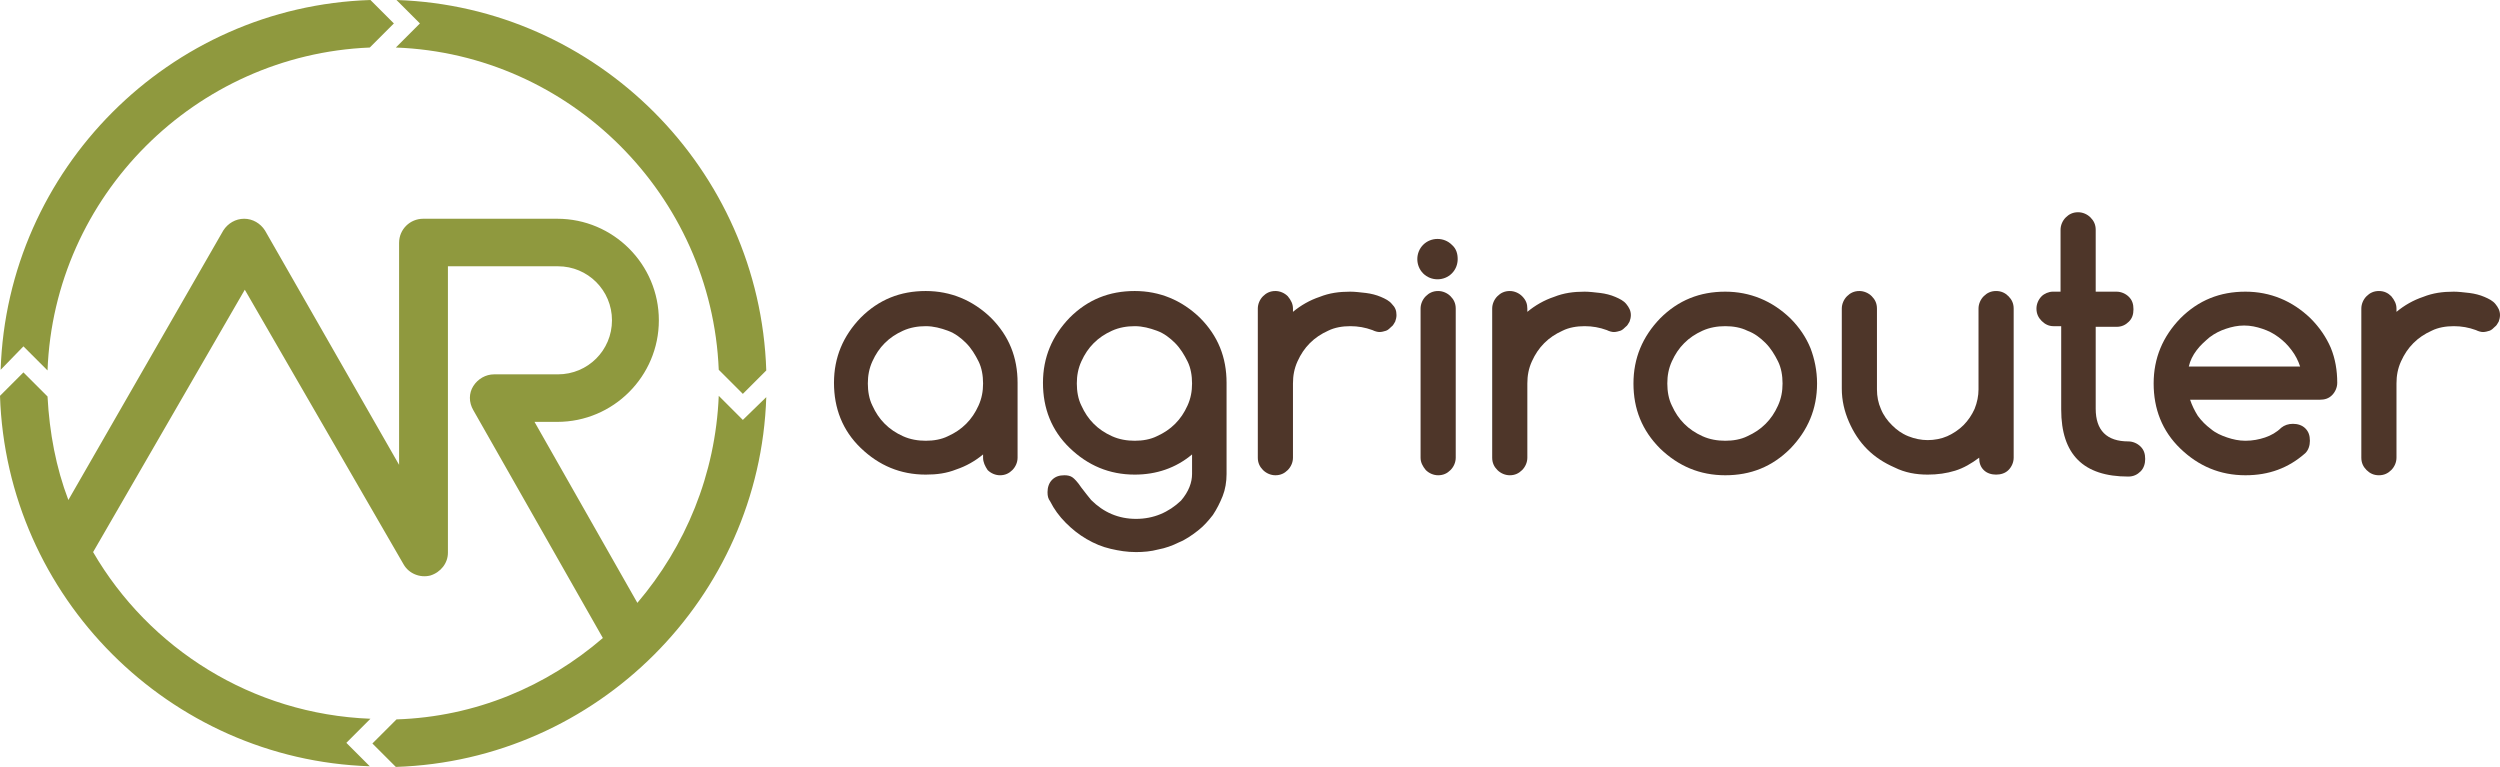
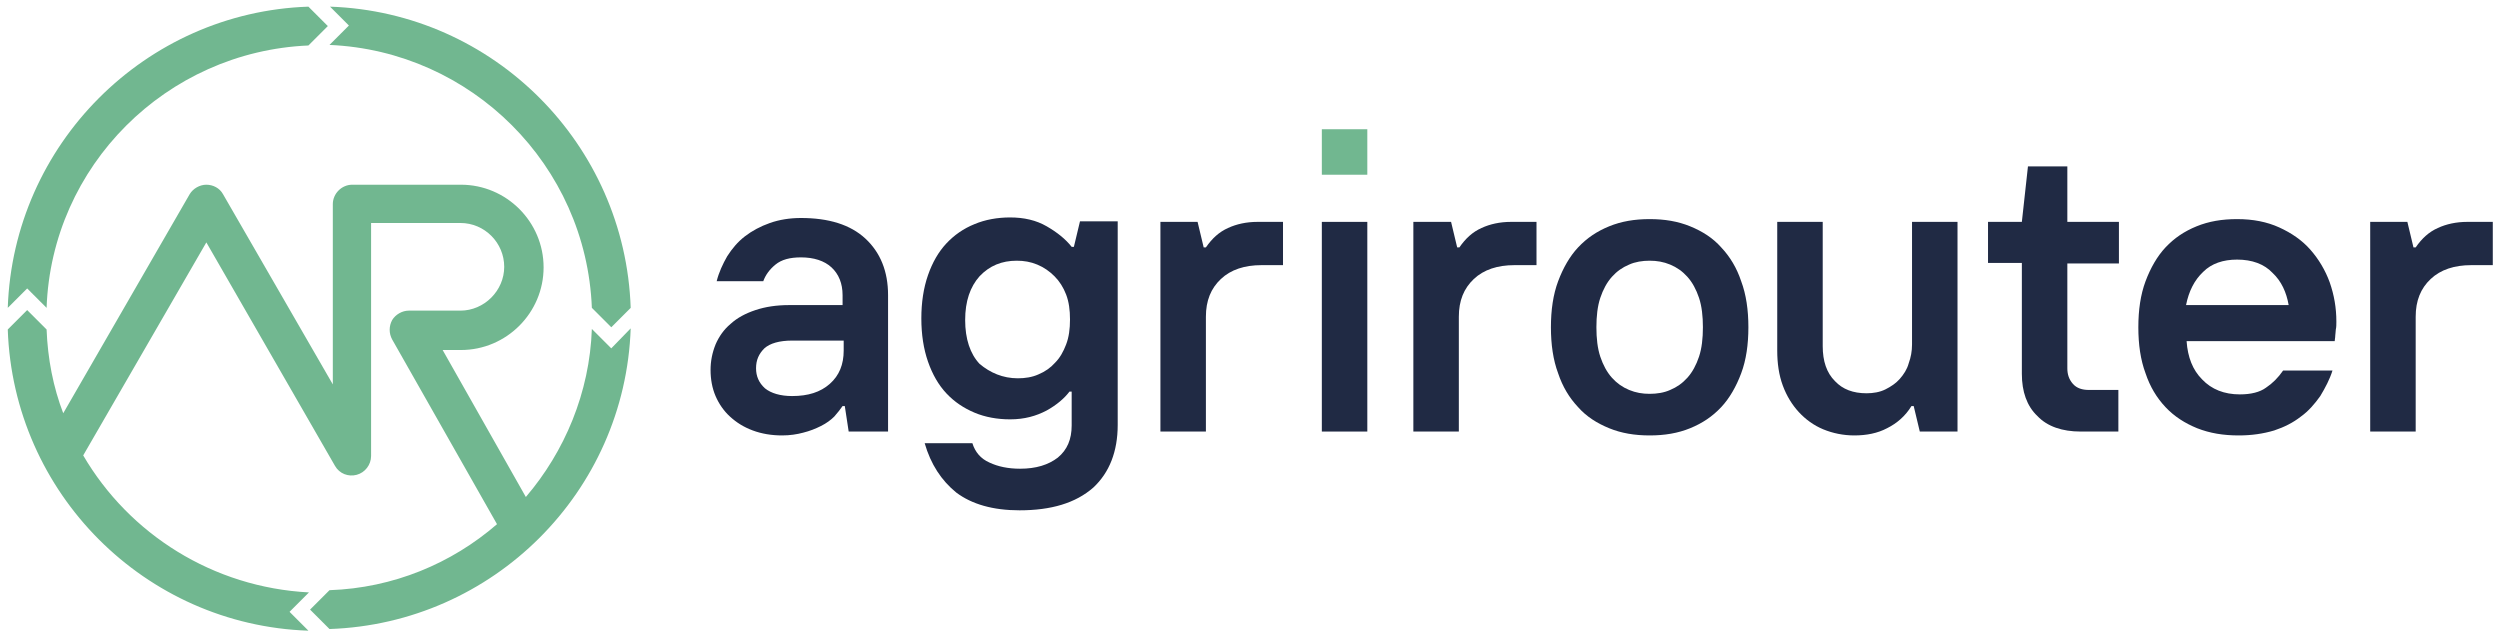
- <svg xmlns="http://www.w3.org/2000/svg" version="1.1" id="Ebene_1" x="0px" y="0px" viewBox="0 0 384 117.7" style="enable-background:new 0 0 384 117.7;" xml:space="preserve">
+ <svg xmlns="http://www.w3.org/2000/svg" version="1.1" id="Ebene_1" x="0px" y="0px" viewBox="0 0 450.7 114.8" style="enable-background:new 0 0 450.7 114.8;" xml:space="preserve">
  <style type="text/css">
- 	.st0{fill:#4E3629;}
- 	.st1{fill:#8F993E;}
+ 	.st0{fill:#71B790;}
+ 	.st1{fill:#202A44;}
</style>
  <g>
    <g>
-       <path class="st0" d="M151,70.3v-0.5c-1.2,1-2.6,1.8-4.1,2.3c-1.5,0.6-3,0.8-4.7,0.8c-3.9,0-7.2-1.4-10-4.1s-4.1-6.1-4.1-10    c0-3.9,1.4-7.2,4.1-10c2.8-2.8,6.1-4.1,10-4.1c3.8,0,7.2,1.4,10,4.1c2.8,2.8,4.1,6.1,4.1,10v11.5c0,0.7-0.3,1.4-0.8,1.9    c-0.5,0.5-1.1,0.8-1.9,0.8c-0.7,0-1.4-0.3-1.9-0.8C151.3,71.6,151,71,151,70.3z M142.2,50.1c-1.2,0-2.4,0.2-3.5,0.7    c-1.1,0.5-2,1.1-2.8,1.9c-0.8,0.8-1.4,1.7-1.9,2.8c-0.5,1.1-0.7,2.2-0.7,3.4c0,1.2,0.2,2.4,0.7,3.4c0.5,1.1,1.1,2,1.9,2.8    s1.7,1.4,2.8,1.9c1.1,0.5,2.3,0.7,3.5,0.7c1.2,0,2.4-0.2,3.4-0.7c1.1-0.5,2-1.1,2.8-1.9s1.4-1.7,1.9-2.8c0.5-1.1,0.7-2.2,0.7-3.4    s-0.2-2.4-0.7-3.4c-0.5-1-1.1-2-1.9-2.8s-1.7-1.5-2.8-1.9S143.4,50.1,142.2,50.1z" />
-       <path class="st0" d="M183.1,69.8c-2.5,2.1-5.5,3.1-8.8,3.1c-3.9,0-7.2-1.4-10-4.1s-4.1-6.1-4.1-10c0-3.9,1.4-7.2,4.1-10    c2.8-2.8,6.1-4.1,10-4.1c3.8,0,7.2,1.4,10,4.1c2.8,2.8,4.1,6.1,4.1,10v14c0,1.2-0.2,2.4-0.6,3.4s-0.9,2-1.5,2.9    c-0.7,0.9-1.4,1.7-2.3,2.4c-0.9,0.7-1.9,1.4-2.9,1.8c-1,0.5-2.1,0.9-3.2,1.1c-1.1,0.3-2.3,0.4-3.4,0.4c-1.4,0-2.6-0.2-3.9-0.5    c-1.3-0.3-2.5-0.8-3.7-1.5c-1.2-0.7-2.2-1.5-3.2-2.5c-1-1-1.8-2.1-2.4-3.3c-0.3-0.4-0.4-0.8-0.4-1.4c0-0.7,0.2-1.4,0.7-1.9    c0.5-0.5,1.1-0.7,1.9-0.7c0.5,0,0.9,0.1,1.2,0.3s0.8,0.7,1.4,1.6c0.6,0.8,1.1,1.4,1.5,1.9c1.9,1.9,4.2,2.9,6.9,2.9    c2.7,0,5-1,6.9-2.8c1.2-1.4,1.7-2.8,1.7-4.1v-3H183.1z M174.3,50.1c-1.2,0-2.4,0.2-3.5,0.7c-1.1,0.5-2,1.1-2.8,1.9    c-0.8,0.8-1.4,1.7-1.9,2.8c-0.5,1.1-0.7,2.2-0.7,3.4c0,1.2,0.2,2.4,0.7,3.4c0.5,1.1,1.1,2,1.9,2.8s1.7,1.4,2.8,1.9    c1.1,0.5,2.3,0.7,3.5,0.7c1.2,0,2.4-0.2,3.4-0.7c1.1-0.5,2-1.1,2.8-1.9s1.4-1.7,1.9-2.8c0.5-1.1,0.7-2.2,0.7-3.4s-0.2-2.4-0.7-3.4    c-0.5-1-1.1-2-1.9-2.8s-1.7-1.5-2.8-1.9S175.5,50.1,174.3,50.1z" />
-       <path class="st0" d="M198.6,47.4v0.5c1.2-1,2.6-1.8,4.1-2.3c1.5-0.6,3-0.8,4.7-0.8c0.7,0,1.5,0.1,2.4,0.2c0.8,0.1,1.6,0.3,2.3,0.6    c0.7,0.3,1.3,0.6,1.7,1.1c0.5,0.5,0.7,1,0.7,1.7c0,0.4-0.1,0.7-0.2,1c-0.2,0.3-0.3,0.6-0.6,0.8c-0.2,0.2-0.5,0.5-0.8,0.6    c-0.3,0.1-0.7,0.2-1,0.2s-0.7-0.1-1.1-0.3c-1.1-0.4-2.2-0.6-3.4-0.6c-1.2,0-2.4,0.2-3.4,0.7c-1.1,0.5-2,1.1-2.8,1.9    s-1.4,1.7-1.9,2.8c-0.5,1.1-0.7,2.2-0.7,3.4v11.4c0,0.7-0.3,1.4-0.8,1.9c-0.5,0.5-1.1,0.8-1.9,0.8c-0.7,0-1.4-0.3-1.9-0.8    c-0.5-0.5-0.8-1.1-0.8-1.9V47.4c0-0.7,0.3-1.4,0.8-1.9c0.5-0.5,1.1-0.8,1.9-0.8c0.7,0,1.4,0.3,1.9,0.8    C198.3,46.1,198.6,46.7,198.6,47.4z" />
-       <path class="st0" d="M223.9,39.8c0,0.8-0.3,1.6-0.9,2.2c-0.6,0.6-1.4,0.9-2.2,0.9c-0.8,0-1.6-0.3-2.2-0.9    c-0.6-0.6-0.9-1.4-0.9-2.2s0.3-1.6,0.9-2.2c0.6-0.6,1.4-0.9,2.2-0.9c0.8,0,1.6,0.3,2.2,0.9C223.7,38.2,223.9,39,223.9,39.8z     M218.2,70.3V47.4c0-0.7,0.3-1.4,0.8-1.9c0.5-0.5,1.1-0.8,1.9-0.8c0.7,0,1.4,0.3,1.9,0.8s0.8,1.1,0.8,1.9v22.9    c0,0.7-0.3,1.4-0.8,1.9s-1.1,0.8-1.9,0.8c-0.7,0-1.4-0.3-1.9-0.8C218.5,71.6,218.2,71,218.2,70.3z" />
-       <path class="st0" d="M234.6,47.4v0.5c1.2-1,2.6-1.8,4.1-2.3c1.5-0.6,3-0.8,4.7-0.8c0.7,0,1.5,0.1,2.4,0.2c0.8,0.1,1.6,0.3,2.3,0.6    c0.7,0.3,1.3,0.6,1.7,1.1s0.7,1,0.7,1.7c0,0.4-0.1,0.7-0.2,1c-0.2,0.3-0.3,0.6-0.6,0.8c-0.2,0.2-0.5,0.5-0.8,0.6    c-0.3,0.1-0.7,0.2-1,0.2c-0.3,0-0.7-0.1-1.1-0.3c-1.1-0.4-2.2-0.6-3.4-0.6c-1.2,0-2.4,0.2-3.4,0.7c-1.1,0.5-2,1.1-2.8,1.9    s-1.4,1.7-1.9,2.8c-0.5,1.1-0.7,2.2-0.7,3.4v11.4c0,0.7-0.3,1.4-0.8,1.9c-0.5,0.5-1.1,0.8-1.9,0.8c-0.7,0-1.4-0.3-1.9-0.8    c-0.5-0.5-0.8-1.1-0.8-1.9V47.4c0-0.7,0.3-1.4,0.8-1.9c0.5-0.5,1.1-0.8,1.9-0.8c0.7,0,1.4,0.3,1.9,0.8    C234.4,46.1,234.6,46.7,234.6,47.4z" />
-       <path class="st0" d="M279.1,58.9c0,3.9-1.4,7.2-4.1,10c-2.8,2.8-6.1,4.1-10,4.1s-7.2-1.4-10-4.1c-2.8-2.8-4.1-6.1-4.1-10    c0-3.9,1.4-7.2,4.1-10c2.8-2.8,6.1-4.1,10-4.1c3.8,0,7.2,1.4,10,4.1c1.4,1.4,2.4,2.9,3.1,4.6C278.7,55.1,279.1,56.9,279.1,58.9z     M265,50.1c-1.2,0-2.4,0.2-3.5,0.7c-1.1,0.5-2,1.1-2.8,1.9c-0.8,0.8-1.4,1.7-1.9,2.8c-0.5,1.1-0.7,2.2-0.7,3.4    c0,1.2,0.2,2.4,0.7,3.4c0.5,1.1,1.1,2,1.9,2.8s1.7,1.4,2.8,1.9c1.1,0.5,2.3,0.7,3.5,0.7s2.4-0.2,3.4-0.7c1.1-0.5,2-1.1,2.8-1.9    s1.4-1.7,1.9-2.8c0.5-1.1,0.7-2.2,0.7-3.4s-0.2-2.4-0.7-3.4c-0.5-1-1.1-2-1.9-2.8s-1.7-1.5-2.8-1.9    C267.4,50.3,266.2,50.1,265,50.1z" />
-       <path class="st0" d="M306.6,72.9c-0.7,0-1.4-0.2-1.9-0.7c-0.5-0.5-0.7-1.1-0.7-1.9c-1.2,0.9-2.4,1.6-3.7,2    c-1.3,0.4-2.7,0.6-4.2,0.6c-1.8,0-3.5-0.3-5.1-1.1c-1.6-0.7-3-1.6-4.2-2.8c-1.2-1.2-2.1-2.6-2.8-4.2c-0.7-1.6-1.1-3.3-1.1-5.1    V47.4c0-0.7,0.3-1.4,0.8-1.9c0.5-0.5,1.1-0.8,1.9-0.8c0.7,0,1.4,0.3,1.9,0.8c0.5,0.5,0.8,1.1,0.8,1.9v12.4c0,1.1,0.2,2.1,0.6,3    c0.4,1,1,1.8,1.7,2.5c0.7,0.7,1.5,1.3,2.5,1.7c1,0.4,2,0.6,3,0.6s2.1-0.2,3-0.6s1.8-1,2.5-1.7c0.7-0.7,1.3-1.6,1.7-2.5    c0.4-1,0.6-2,0.6-3V47.4c0-0.7,0.3-1.4,0.8-1.9c0.5-0.5,1.1-0.8,1.9-0.8s1.4,0.3,1.9,0.8s0.8,1.1,0.8,1.9v22.9    c0,0.7-0.3,1.4-0.8,1.9C308,72.7,307.3,72.9,306.6,72.9z" />
-       <path class="st0" d="M315.3,44.8h1.2v-9.5c0-0.7,0.3-1.4,0.8-1.9c0.5-0.5,1.1-0.8,1.9-0.8c0.7,0,1.4,0.3,1.9,0.8    c0.5,0.5,0.8,1.1,0.8,1.9v9.5h3.2c0.7,0,1.4,0.3,1.9,0.8c0.5,0.5,0.7,1.1,0.7,1.9s-0.2,1.4-0.7,1.9c-0.5,0.5-1.1,0.8-1.9,0.8h-3.2    v12.6c0,3.3,1.7,5,5,5c0.7,0,1.4,0.3,1.9,0.8c0.5,0.5,0.7,1.1,0.7,1.9c0,0.7-0.2,1.4-0.7,1.9c-0.5,0.5-1.1,0.8-1.9,0.8    c-6.9,0-10.3-3.4-10.3-10.3V50.1h-1.2c-0.7,0-1.3-0.3-1.8-0.8c-0.5-0.5-0.8-1.1-0.8-1.9c0-0.7,0.3-1.4,0.8-1.9    C314,45.1,314.7,44.8,315.3,44.8z" />
-       <path class="st0" d="M352.2,65.1c0.7,0,1.4,0.2,1.9,0.7c0.5,0.5,0.7,1.1,0.7,1.9c0,0.7-0.2,1.4-0.7,1.9c-2.6,2.3-5.6,3.4-9.2,3.4    c-3.9,0-7.2-1.4-10-4.1s-4.1-6.1-4.1-10c0-3.9,1.4-7.2,4.1-10c2.8-2.8,6.1-4.1,10-4.1c3.8,0,7.2,1.4,10,4.1    c1.4,1.4,2.4,2.9,3.1,4.5c0.7,1.7,1,3.5,1,5.4c0,0.7-0.3,1.4-0.8,1.9c-0.5,0.5-1.1,0.7-1.9,0.7h-19.9c0.3,0.9,0.7,1.7,1.2,2.5    c0.6,0.8,1.2,1.4,2,2c0.7,0.6,1.6,1,2.5,1.3c0.9,0.3,1.8,0.5,2.8,0.5c1.1,0,2.1-0.2,3-0.5c0.9-0.3,1.8-0.8,2.5-1.5    C350.9,65.3,351.5,65.1,352.2,65.1z M353.3,56.3c-0.3-0.9-0.7-1.7-1.3-2.5c-0.6-0.8-1.2-1.4-2-2s-1.6-1-2.5-1.3    c-0.9-0.3-1.8-0.5-2.8-0.5c-1,0-1.9,0.2-2.8,0.5c-0.9,0.3-1.7,0.7-2.5,1.3c-0.7,0.6-1.4,1.2-2,2s-1,1.6-1.2,2.5H353.3z" />
-       <path class="st0" d="M368.1,47.4v0.5c1.2-1,2.6-1.8,4.1-2.3c1.5-0.6,3-0.8,4.7-0.8c0.7,0,1.5,0.1,2.4,0.2c0.8,0.1,1.6,0.3,2.3,0.6    c0.7,0.3,1.3,0.6,1.7,1.1s0.7,1,0.7,1.7c0,0.4-0.1,0.7-0.2,1c-0.2,0.3-0.3,0.6-0.6,0.8c-0.2,0.2-0.5,0.5-0.8,0.6    c-0.3,0.1-0.7,0.2-1,0.2s-0.7-0.1-1.1-0.3c-1.1-0.4-2.2-0.6-3.4-0.6c-1.2,0-2.4,0.2-3.4,0.7c-1.1,0.5-2,1.1-2.8,1.9    s-1.4,1.7-1.9,2.8c-0.5,1.1-0.7,2.2-0.7,3.4v11.4c0,0.7-0.3,1.4-0.8,1.9c-0.5,0.5-1.1,0.8-1.9,0.8s-1.4-0.3-1.9-0.8    c-0.5-0.5-0.8-1.1-0.8-1.9V47.4c0-0.7,0.3-1.4,0.8-1.9s1.1-0.8,1.9-0.8s1.4,0.3,1.9,0.8C367.8,46.1,368.1,46.7,368.1,47.4z" />
+       <path class="st0" d="M106.7,55.5l3.5,3.5l3.5-3.5c-1-29.5-24.7-53.3-54.2-54.3l3.4,3.4l-3.5,3.5C85,9.2,105.7,29.8,106.7,55.5z" />
+       <path class="st0" d="M4.9,52l3.5,3.5C9.3,29.9,30,9.3,55.6,8.2l3.5-3.5l-3.5-3.5C26.2,2.2,2.4,26,1.4,55.5L4.9,52z" />
+       <path class="st0" d="M110.2,62.8l-3.5-3.5c-0.4,11.5-4.9,22.1-11.9,30.3l-15-26.5h3.3c8.2,0,14.9-6.7,14.9-14.9    c0-8.2-6.7-14.9-14.9-14.9H63.5c-1.9,0-3.5,1.6-3.5,3.5v32.5L40.2,35c-0.6-1.1-1.8-1.7-3-1.7c-1.2,0-2.4,0.7-3,1.7L11.4,74.5    c-1.8-4.7-2.8-9.8-3-15.1l-3.5-3.5l-3.5,3.5c1,29.5,24.7,53.3,54.2,54.3l-3.4-3.4l3.5-3.5C38.4,105.9,23.3,96.3,15,82.1l22.2-38.4    L60.4,84c0.8,1.4,2.4,2,3.9,1.6c1.5-0.4,2.6-1.8,2.6-3.4v-42h16.1c4.4,0,7.9,3.6,7.9,7.9s-3.6,7.9-7.9,7.9h-9.3    c-1.2,0-2.4,0.7-3,1.7c-0.6,1.1-0.6,2.4,0,3.5l18.9,33.3c-8.2,7.1-18.7,11.5-30.2,11.9l-3.5,3.5l3.5,3.5    c29.5-1,53.3-24.7,54.3-54.2L110.2,62.8z" />
    </g>
    <g>
-       <path class="st1" d="M110.4,56.8l3.7,3.7l3.6-3.6c-1-30.9-26-55.9-56.8-56.9l3.6,3.6l-3.7,3.7C87.6,8.3,109.3,30,110.4,56.8z" />
      <g>
-         <path class="st1" d="M3.6,53.2l3.7,3.7C8.3,30.1,30,8.4,56.8,7.3l3.7-3.7L56.9,0C26,1,1.1,26,0.1,56.8L3.6,53.2z" />
-         <path class="st1" d="M114.1,64.5l-3.7-3.7c-0.5,12.1-5.1,23.1-12.5,31.8L82.1,64.8h3.5c8.6,0,15.6-7,15.6-15.6     c0-8.6-7-15.6-15.6-15.6H65c-2,0-3.7,1.6-3.7,3.7v34.1L40.7,35.4c-0.7-1.1-1.9-1.8-3.2-1.8c-1.3,0-2.5,0.7-3.2,1.8L10.5,76.8     c-1.9-5-2.9-10.3-3.2-15.9l-3.7-3.7L0,60.8c1,30.9,26,55.9,56.8,56.9l-3.6-3.6l3.7-3.7c-18.2-0.7-34-10.8-42.6-25.6l23.3-40.3     L62,86.7c0.8,1.4,2.5,2.1,4.1,1.7c1.6-0.5,2.7-1.9,2.7-3.5v-44h16.9c4.6,0,8.3,3.7,8.3,8.3s-3.7,8.3-8.3,8.3h-9.8     c-1.3,0-2.5,0.7-3.2,1.8c-0.7,1.1-0.7,2.5,0,3.7l19.9,35c-8.6,7.4-19.5,12.1-31.7,12.5l-3.7,3.7l3.6,3.6     c30.9-1,55.9-26,56.9-56.8L114.1,64.5z" />
+         <path class="st0" d="M238.3,23.3h8.2v8.2h-8.2V23.3z" />
+       </g>
+       <g>
+         <path class="st1" d="M141,78.5c-1.9,0-3.7-0.3-5.3-0.9c-1.6-0.6-2.9-1.4-4.1-2.5c-1.1-1-2-2.3-2.6-3.7c-0.6-1.4-0.9-3-0.9-4.7     c0-1.6,0.3-3.1,0.9-4.6c0.6-1.4,1.5-2.7,2.7-3.7c1.2-1.1,2.7-1.9,4.5-2.5c1.8-0.6,3.8-0.9,6.1-0.9h9.6v-1.8c0-2.1-0.7-3.8-2-5     c-1.3-1.2-3.2-1.8-5.5-1.8c-2,0-3.5,0.4-4.6,1.3c-1.1,0.9-1.8,1.9-2.2,3h-8.4c0.4-1.6,1.1-3.1,1.9-4.5c0.9-1.4,1.9-2.6,3.2-3.6     c1.3-1,2.8-1.8,4.5-2.4c1.7-0.6,3.6-0.9,5.6-0.9c5,0,8.9,1.2,11.6,3.7c2.7,2.5,4.1,5.9,4.1,10.2v24.6h-7.1l-0.7-4.6h-0.4     c-0.4,0.6-0.9,1.2-1.5,1.9c-0.6,0.6-1.4,1.2-2.4,1.7c-1,0.5-2,0.9-3.2,1.2C143.7,78.3,142.4,78.5,141,78.5z M142.8,71.4     c2.9,0,5.1-0.7,6.8-2.2c1.7-1.5,2.5-3.5,2.5-6v-1.8h-9.3c-2.3,0-4,0.5-5,1.4c-1,1-1.5,2.1-1.5,3.6c0,1.4,0.5,2.6,1.6,3.6     C139,70.9,140.7,71.4,142.8,71.4z" />
+         <path class="st1" d="M183.8,92c-4.8,0-8.6-1.1-11.4-3.2c-2.7-2.2-4.6-5.1-5.7-8.9h8.6c0.5,1.6,1.5,2.8,3.1,3.5     c1.5,0.7,3.3,1.1,5.5,1.1c2.9,0,5.1-0.7,6.8-2c1.7-1.4,2.5-3.3,2.5-5.8v-6.1h-0.4c-0.9,1.2-2.3,2.4-4.1,3.4c-1.9,1-4,1.6-6.6,1.6     c-2.3,0-4.5-0.4-6.4-1.2c-1.9-0.8-3.6-1.9-5.1-3.5c-1.4-1.5-2.5-3.4-3.3-5.7c-0.8-2.3-1.2-4.9-1.2-7.8c0-2.9,0.4-5.5,1.2-7.8     c0.8-2.3,1.9-4.2,3.3-5.7c1.4-1.5,3.1-2.7,5.1-3.5c1.9-0.8,4.1-1.2,6.4-1.2c2.5,0,4.7,0.5,6.6,1.6c1.9,1.1,3.4,2.3,4.5,3.7h0.4     l1.1-4.6h6.8v36.7c0,4.8-1.5,8.6-4.4,11.3C193.9,90.7,189.5,92,183.8,92z M183.5,68.2c1.3,0,2.6-0.2,3.7-0.7     c1.2-0.5,2.2-1.2,3-2.1c0.9-0.9,1.5-2,2-3.3c0.5-1.3,0.7-2.8,0.7-4.5c0-1.7-0.2-3.2-0.7-4.5c-0.5-1.3-1.2-2.4-2.1-3.3     c-0.9-0.9-1.9-1.6-3.1-2.1c-1.2-0.5-2.4-0.7-3.7-0.7c-2.7,0-4.9,0.9-6.7,2.8c-1.7,1.9-2.6,4.5-2.6,7.9c0,3.4,0.9,6.1,2.6,7.9     C178.5,67.2,180.8,68.2,183.5,68.2z" />
+         <path class="st1" d="M209.1,40h6.8l1.1,4.6h0.4c1.1-1.6,2.4-2.8,4-3.5c1.5-0.7,3.3-1.1,5.3-1.1h4.6v7.8h-3.9     c-3,0-5.5,0.8-7.3,2.5c-1.8,1.7-2.7,3.9-2.7,6.8v20.7h-8.2V40z" />
+         <path class="st1" d="M238.3,40h8.2v37.8h-8.2V40z" />
+         <path class="st1" d="M254.8,40h6.8l1.1,4.6h0.4c1.1-1.6,2.4-2.8,4-3.5c1.5-0.7,3.3-1.1,5.3-1.1h4.6v7.8H273c-3,0-5.5,0.8-7.3,2.5     c-1.8,1.7-2.7,3.9-2.7,6.8v20.7h-8.2V40z" />
+         <path class="st1" d="M297.4,78.5c-2.7,0-5.1-0.4-7.3-1.3c-2.2-0.9-4.1-2.1-5.6-3.8c-1.6-1.7-2.8-3.7-3.6-6.1     c-0.9-2.4-1.3-5.2-1.3-8.3c0-3.1,0.4-5.9,1.3-8.3c0.9-2.4,2.1-4.5,3.6-6.1c1.6-1.7,3.4-2.9,5.6-3.8c2.2-0.9,4.6-1.3,7.3-1.3     c2.7,0,5.1,0.4,7.3,1.3c2.2,0.9,4.1,2.1,5.6,3.8c1.6,1.7,2.8,3.7,3.6,6.1c0.9,2.4,1.3,5.2,1.3,8.3c0,3.1-0.4,5.9-1.3,8.3     c-0.9,2.4-2.1,4.5-3.6,6.1c-1.6,1.7-3.4,2.9-5.6,3.8C302.5,78.1,300.1,78.5,297.4,78.5z M297.4,71c1.3,0,2.6-0.2,3.7-0.7     c1.2-0.5,2.2-1.2,3.1-2.2c0.9-1,1.6-2.3,2.1-3.8c0.5-1.5,0.7-3.3,0.7-5.3c0-2-0.2-3.8-0.7-5.3c-0.5-1.5-1.2-2.8-2.1-3.8     c-0.9-1-1.9-1.7-3.1-2.2c-1.2-0.5-2.4-0.7-3.7-0.7c-1.3,0-2.6,0.2-3.7,0.7c-1.2,0.5-2.2,1.2-3.1,2.2c-0.9,1-1.6,2.3-2.1,3.8     c-0.5,1.5-0.7,3.3-0.7,5.3c0,2,0.2,3.8,0.7,5.3c0.5,1.5,1.2,2.8,2.1,3.8c0.9,1,1.9,1.7,3.1,2.2C294.9,70.8,296.1,71,297.4,71z" />
+         <path class="st1" d="M334.3,78.5c-2,0-3.9-0.4-5.6-1.1c-1.7-0.7-3.2-1.8-4.4-3.1c-1.2-1.3-2.2-2.9-2.9-4.8c-0.7-1.9-1-4-1-6.3V40     h8.2v22.4c0,2.7,0.7,4.8,2.2,6.3c1.4,1.5,3.3,2.2,5.7,2.2c1.2,0,2.4-0.2,3.4-0.7c1-0.5,1.9-1.1,2.6-1.9c0.7-0.8,1.3-1.7,1.6-2.8     c0.4-1.1,0.6-2.2,0.6-3.4V40h8.2v37.8h-6.8l-1.1-4.6h-0.4c-1.1,1.8-2.6,3.1-4.4,4C338.5,78.1,336.5,78.5,334.3,78.5z" />
+         <path class="st1" d="M367.3,75c-1.9-1.8-2.8-4.4-2.8-7.6v-20h-6.1V40h6.1l1.1-10h7.1v10h9.3v7.5h-9.3v18.9c0,1.1,0.3,2,1,2.8     c0.7,0.8,1.7,1.1,2.9,1.1h5.3v7.5h-6.8C371.8,77.8,369.1,76.9,367.3,75z" />
+         <path class="st1" d="M403.6,78.5c-2.8,0-5.2-0.4-7.5-1.3c-2.2-0.9-4.1-2.1-5.7-3.8c-1.6-1.7-2.8-3.7-3.6-6.1     c-0.9-2.4-1.3-5.2-1.3-8.3c0-3.1,0.4-5.9,1.3-8.3c0.9-2.4,2.1-4.5,3.6-6.1c1.6-1.7,3.4-2.9,5.6-3.8c2.2-0.9,4.6-1.3,7.3-1.3     c2.9,0,5.4,0.5,7.6,1.5c2.2,1,4.1,2.3,5.6,4c1.5,1.7,2.7,3.7,3.5,5.9c0.8,2.3,1.2,4.6,1.2,7.1c0,0.5,0,1-0.1,1.4     c0,0.4-0.1,0.8-0.1,1.1c0,0.4-0.1,0.7-0.1,1h-26.7c0.2,2.9,1.1,5.2,2.8,6.9c1.7,1.8,4,2.7,6.8,2.7c2,0,3.6-0.4,4.7-1.2     c1.2-0.8,2.2-1.8,3.1-3.1h8.9c-0.5,1.6-1.3,3.1-2.2,4.6c-1,1.4-2.1,2.7-3.5,3.7c-1.4,1.1-3,1.9-4.8,2.5     C408,78.2,405.9,78.5,403.6,78.5z M412.6,55c-0.4-2.3-1.3-4.3-2.9-5.8c-1.5-1.6-3.7-2.4-6.4-2.4c-2.5,0-4.6,0.7-6.1,2.2     c-1.6,1.5-2.6,3.5-3.1,6H412.6z" />
+         <path class="st1" d="M427.2,40h6.8l1.1,4.6h0.4c1.1-1.6,2.4-2.8,4-3.5c1.5-0.7,3.3-1.1,5.3-1.1h4.6v7.8h-3.9     c-3,0-5.5,0.8-7.3,2.5c-1.8,1.7-2.7,3.9-2.7,6.8v20.7h-8.2V40z" />
      </g>
    </g>
  </g>
</svg>
